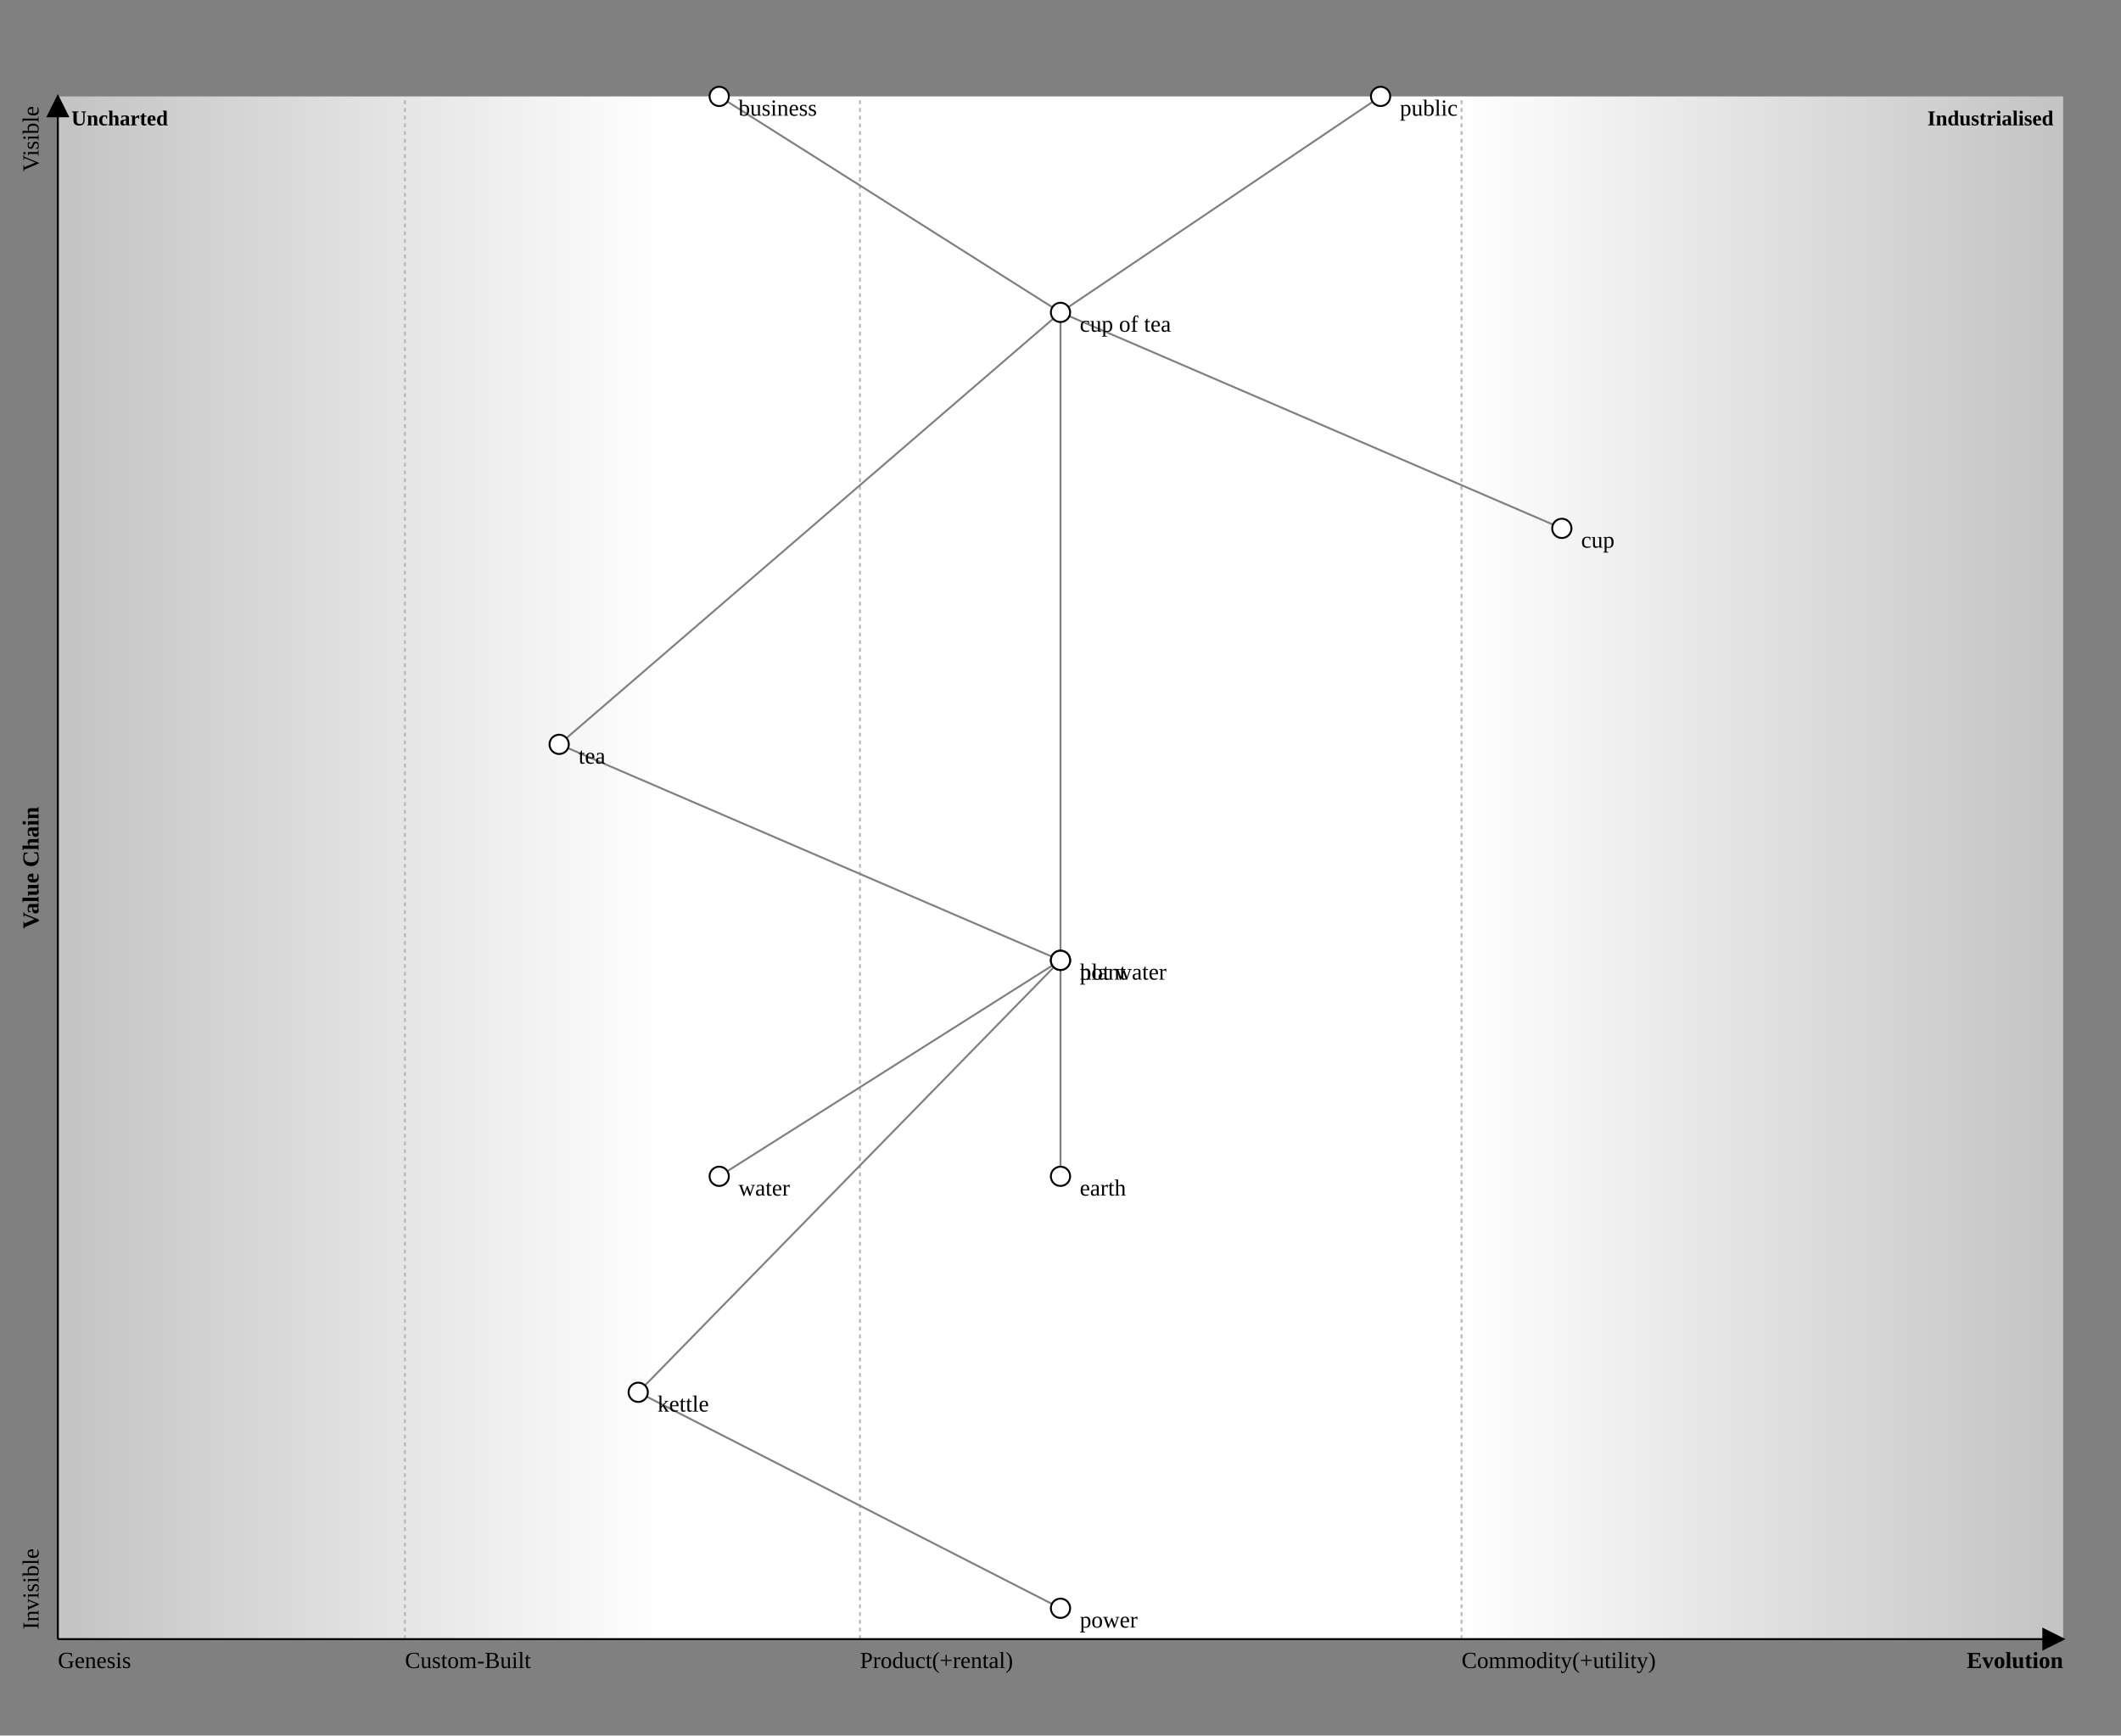
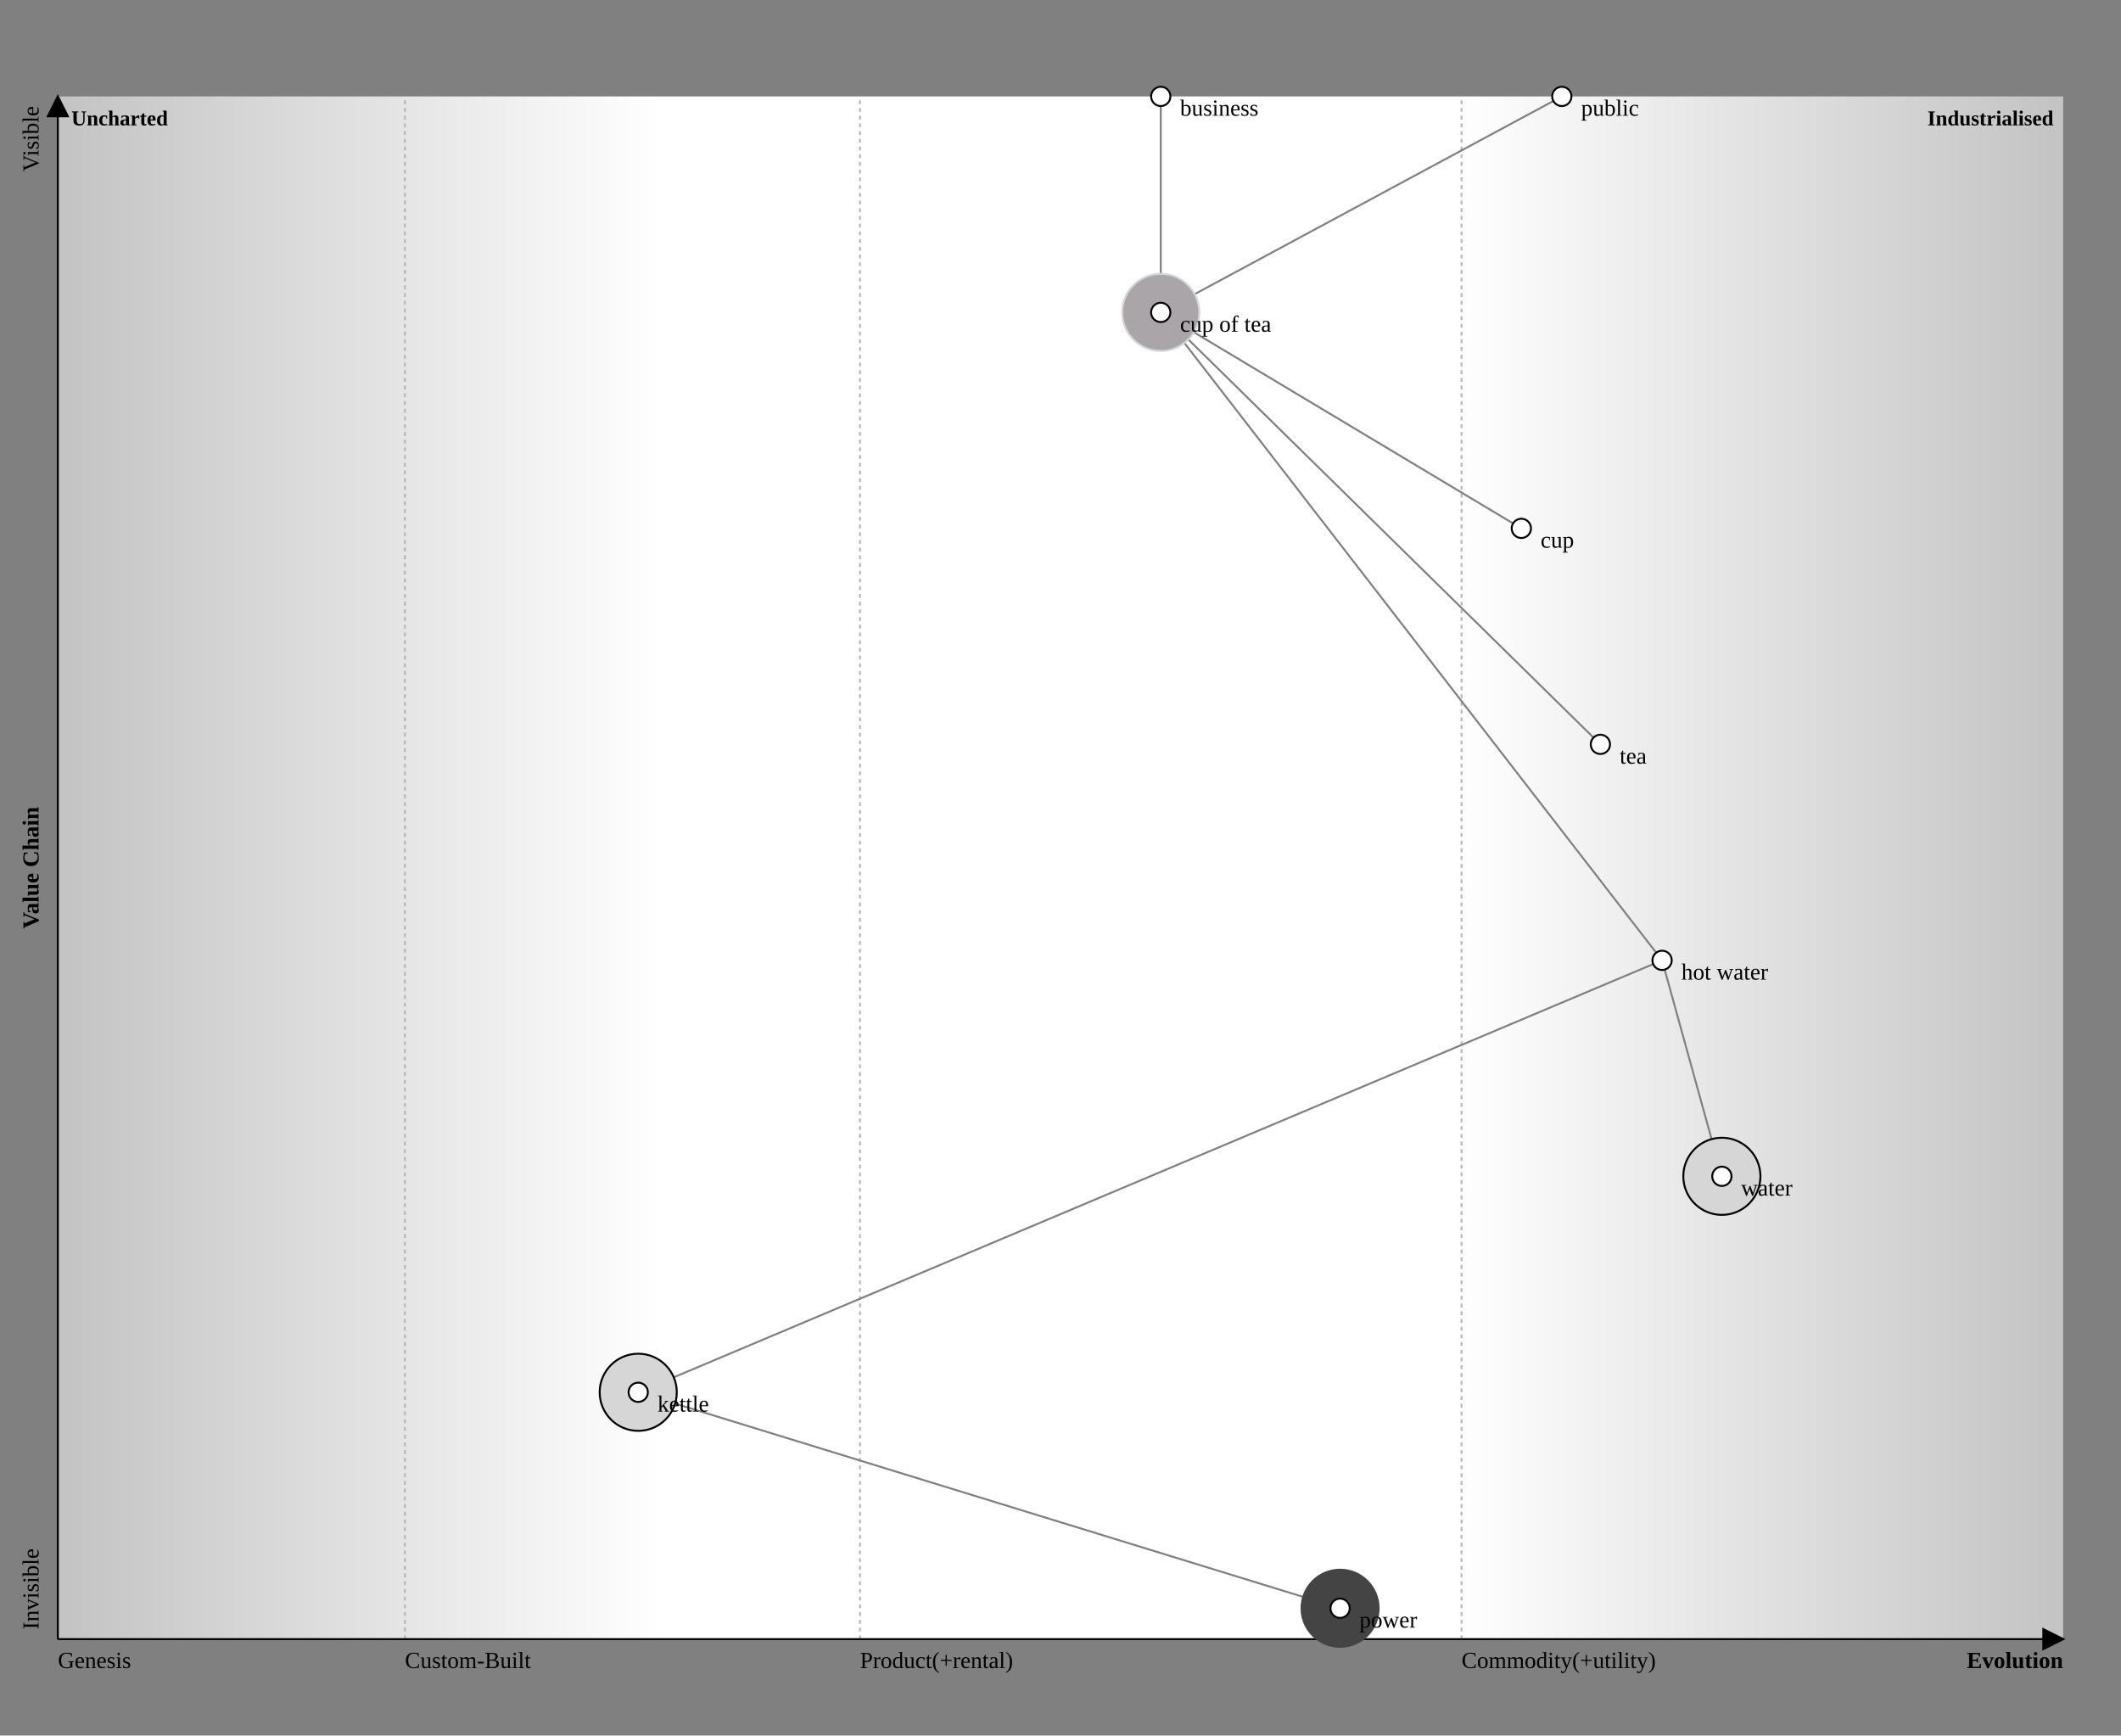
<svg xmlns="http://www.w3.org/2000/svg" width="100%" height="100%" viewBox="0 0 1100 900" preserveAspectRatio="xMidYMid meet">
  <style>
.evolutionEdge {
	stroke-dasharray: 7;
	stroke-dashoffset: 7;
	animation: dash 3s linear forwards infinite;
}

@keyframes dash {
	from {
		stroke-dashoffset: 100;
	}
	to {
		stroke-dashoffset: 0;
	}
}</style>
  <rect x="0" y="0" width="1100" height="900" fill="rgb(128,128,128)" fill-opacity="1.0" />
  <defs>
    <linearGradient id="wardleyGradient" x1="0%" y1="0%" x2="100%" y2="0%">
      <stop offset="0%" stop-color="rgb(196,196,196)" />
      <stop offset="30%" stop-color="rgb(255,255,255)" />
      <stop offset="70%" stop-color="rgb(255,255,255)" />
      <stop offset="100%" stop-color="rgb(196,196,196)" />
    </linearGradient>
    <marker id="arrow" refX="15" refY="0" markerWidth="12" markerHeight="12" viewBox="0 -5 10 10">
      <path d="M0,-5L10,0L0,5" fill="rgb(255,0,0)" />
    </marker>
    <marker id="graphArrow" refX="9" refY="0" markerWidth="12" markerHeight="12" viewBox="0 -5 10 10">
      <path d="M0,-5L10,0L0,5" fill="rgb(0,0,0)" />
    </marker>
  </defs>
  <rect x="30" y="50" width="1040" height="800" style="fill:url(#wardleyGradient)" />
  <g transform=" translate(30,850) rotate(270)">
    <line x1="0" y1="0" x2="800" y2="0" stroke-width="1" marker-end="url(#graphArrow)" stroke="rgb(0,0,0)" stroke-opacity="1.0" />
    <line x1="0" y1="180" x2="800" y2="180" stroke-width="1" stroke-dasharray="2 2" stroke="rgb(184,184,184)" stroke-opacity="1.0" />
    <line x1="0" y1="416" x2="800" y2="416" stroke-width="1" stroke-dasharray="2 2" stroke="rgb(184,184,184)" stroke-opacity="1.0" />
    <line x1="0" y1="728" x2="800" y2="728" stroke-width="1" stroke-dasharray="2 2" stroke="rgb(184,184,184)" stroke-opacity="1.0" />
    <text x="5" y="-10" text-anchor="start">Invisible</text>
    <text x="795" y="-10" text-anchor="end">Visible</text>
    <text x="400" y="-10" font-weight="bold" text-anchor="middle">Value Chain</text>
  </g>
  <line x1="30" y1="850" x2="1070" y2="850" marker-end="url(#graphArrow)" stroke="rgb(0,0,0)" stroke-opacity="1.0" />
  <text x="37" y="65" font-weight="bold" font-size="11px" text-anchor="start">Uncharted</text>
  <text x="1065" y="65" font-weight="bold" font-size="11px" text-anchor="end">Industrialised</text>
  <text x="30" y="865">Genesis</text>
  <text x="210" y="865">Custom-Built</text>
  <text x="446" y="865">Product
(+rental)</text>
  <text x="758" y="865">Commodity
(+utility)</text>
  <text x="1070" y="865" font-weight="bold" text-anchor="end">Evolution</text>
  <text x="550" y="20" text-anchor="middle" />
  <g id="layer_0">
+     <g id="edge_7_8">
+       <line x1="331" y1="722" x2="695" y2="834" stroke-width="1" stroke="rgb(128,128,128)" stroke-opacity="1.0" />
+     </g>
    <g id="edge_0_1">
-       <line x1="373" y1="50" x2="550" y2="162" stroke-width="1" stroke="rgb(128,128,128)" stroke-opacity="1.0" />
+       <line x1="602" y1="50" x2="602" y2="162" stroke-width="1" stroke="rgb(128,128,128)" stroke-opacity="1.0" />
+     </g>
+     <g id="edge_2_1">
+       <line x1="810" y1="50" x2="602" y2="162" stroke-width="1" stroke="rgb(128,128,128)" stroke-opacity="1.0" />
+     </g>
+     <g id="edge_5_6">
+       <line x1="862" y1="498" x2="893" y2="610" stroke-width="1" stroke="rgb(128,128,128)" stroke-opacity="1.0" />
+     </g>
+     <g id="edge_5_7">
+       <line x1="862" y1="498" x2="331" y2="722" stroke-width="1" stroke="rgb(128,128,128)" stroke-opacity="1.0" />
    </g>
    <g id="edge_1_4">
-       <line x1="550" y1="162" x2="290" y2="386" stroke-width="1" stroke="rgb(128,128,128)" stroke-opacity="1.0" />
+       <line x1="602" y1="162" x2="830" y2="386" stroke-width="1" stroke="rgb(128,128,128)" stroke-opacity="1.0" />
    </g>
-     <g id="edge_1_7">
-       <line x1="550" y1="162" x2="550" y2="498" stroke-width="1" stroke="rgb(128,128,128)" stroke-opacity="1.0" />
+     <g id="edge_1_5">
+       <line x1="602" y1="162" x2="862" y2="498" stroke-width="1" stroke="rgb(128,128,128)" stroke-opacity="1.0" />
    </g>
    <g id="edge_1_3">
-       <line x1="550" y1="162" x2="810" y2="274" stroke-width="1" stroke="rgb(128,128,128)" stroke-opacity="1.0" />
-     </g>
-     <g id="edge_7_9">
-       <line x1="550" y1="498" x2="331" y2="722" stroke-width="1" stroke="rgb(128,128,128)" stroke-opacity="1.0" />
-     </g>
-     <g id="edge_7_8">
-       <line x1="550" y1="498" x2="373" y2="610" stroke-width="1" stroke="rgb(128,128,128)" stroke-opacity="1.0" />
-     </g>
-     <g id="edge_2_1">
-       <line x1="716" y1="50" x2="550" y2="162" stroke-width="1" stroke="rgb(128,128,128)" stroke-opacity="1.0" />
-     </g>
-     <g id="edge_4_5">
-       <line x1="290" y1="386" x2="550" y2="498" stroke-width="1" stroke="rgb(128,128,128)" stroke-opacity="1.0" />
-     </g>
-     <g id="edge_5_6">
-       <line x1="550" y1="498" x2="550" y2="610" stroke-width="1" stroke="rgb(128,128,128)" stroke-opacity="1.0" />
-     </g>
-     <g id="edge_9_10">
-       <line x1="331" y1="722" x2="550" y2="834" stroke-width="1" stroke="rgb(128,128,128)" stroke-opacity="1.0" />
+       <line x1="602" y1="162" x2="789" y2="274" stroke-width="1" stroke="rgb(128,128,128)" stroke-opacity="1.0" />
    </g>
  </g>
  <g id="layer_10">
-     <g id="element_9">
-       <g transform=" translate(331,722)">
-         <circle cx="0" cy="0" r="5" fill="rgb(255,255,255)" fill-opacity="1.0" stroke="rgb(0,0,0)" stroke-opacity="1.0" stroke-width="1" />
-         <text x="10" y="10" fill="rgb(0,0,0)" fill-opacity="1.0">kettle</text>
-       </g>
-     </g>
-     <g id="element_10">
-       <g transform=" translate(550,834)">
+     <g id="element_8">
+       <g transform=" translate(695,834)">
+         <circle cx="0" cy="0" r="20" fill="rgb(68,68,68)" fill-opacity="1.0" stroke="rgb(68,68,68)" stroke-opacity="1.0" stroke-width="1" />
        <circle cx="0" cy="0" r="5" fill="rgb(255,255,255)" fill-opacity="1.0" stroke="rgb(0,0,0)" stroke-opacity="1.0" stroke-width="1" />
        <text x="10" y="10" fill="rgb(0,0,0)" fill-opacity="1.0">power</text>
      </g>
    </g>
-     <g id="element_6">
-       <g transform=" translate(550,610)">
+     <g id="element_1">
+       <g transform=" translate(602,162)">
+         <circle cx="0" cy="0" r="20" fill="rgb(170,165,169)" fill-opacity="1.0" stroke="rgb(214,214,214)" stroke-opacity="1.0" stroke-width="1" />
        <circle cx="0" cy="0" r="5" fill="rgb(255,255,255)" fill-opacity="1.0" stroke="rgb(0,0,0)" stroke-opacity="1.0" stroke-width="1" />
-         <text x="10" y="10" fill="rgb(0,0,0)" fill-opacity="1.0">earth</text>
-       </g>
-     </g>
-     <g id="element_2">
-       <g transform=" translate(716,50)">
-         <circle cx="0" cy="0" r="5" fill="rgb(255,255,255)" fill-opacity="1.0" stroke="rgb(0,0,0)" stroke-opacity="1.0" stroke-width="1" />
-         <text x="10" y="10" fill="rgb(0,0,0)" fill-opacity="1.0">public</text>
+         <text x="10" y="10" fill="rgb(0,0,0)" fill-opacity="1.0">cup of tea</text>
      </g>
    </g>
    <g id="element_3">
-       <g transform=" translate(810,274)">
+       <g transform=" translate(789,274)">
        <circle cx="0" cy="0" r="5" fill="rgb(255,255,255)" fill-opacity="1.0" stroke="rgb(0,0,0)" stroke-opacity="1.0" stroke-width="1" />
        <text x="10" y="10" fill="rgb(0,0,0)" fill-opacity="1.0">cup</text>
      </g>
    </g>
    <g id="element_4">
-       <g transform=" translate(290,386)">
+       <g transform=" translate(830,386)">
        <circle cx="0" cy="0" r="5" fill="rgb(255,255,255)" fill-opacity="1.0" stroke="rgb(0,0,0)" stroke-opacity="1.0" stroke-width="1" />
        <text x="10" y="10" fill="rgb(0,0,0)" fill-opacity="1.0">tea</text>
      </g>
    </g>
-     <g id="element_5">
-       <g transform=" translate(550,498)">
+     <g id="element_7">
+       <g transform=" translate(331,722)">
+         <circle cx="0" cy="0" r="20" fill="rgb(214,214,214)" fill-opacity="1.0" stroke="rgb(0,0,0)" stroke-opacity="1.0" stroke-width="1" />
        <circle cx="0" cy="0" r="5" fill="rgb(255,255,255)" fill-opacity="1.0" stroke="rgb(0,0,0)" stroke-opacity="1.0" stroke-width="1" />
-         <text x="10" y="10" fill="rgb(0,0,0)" fill-opacity="1.0">plant</text>
+         <text x="10" y="10" fill="rgb(0,0,0)" fill-opacity="1.0">kettle</text>
      </g>
    </g>
-     <g id="element_8">
-       <g transform=" translate(373,610)">
+     <g id="element_0">
+       <g transform=" translate(602,50)">
+         <circle cx="0" cy="0" r="5" fill="rgb(255,255,255)" fill-opacity="1.0" stroke="rgb(0,0,0)" stroke-opacity="1.0" stroke-width="1" />
+         <text x="10" y="10" fill="rgb(0,0,0)" fill-opacity="1.0">business</text>
+       </g>
+     </g>
+     <g id="element_2">
+       <g transform=" translate(810,50)">
+         <circle cx="0" cy="0" r="5" fill="rgb(255,255,255)" fill-opacity="1.0" stroke="rgb(0,0,0)" stroke-opacity="1.0" stroke-width="1" />
+         <text x="10" y="10" fill="rgb(0,0,0)" fill-opacity="1.0">public</text>
+       </g>
+     </g>
+     <g id="element_5">
+       <g transform=" translate(862,498)">
+         <circle cx="0" cy="0" r="5" fill="rgb(255,255,255)" fill-opacity="1.0" stroke="rgb(0,0,0)" stroke-opacity="1.0" stroke-width="1" />
+         <text x="10" y="10" fill="rgb(0,0,0)" fill-opacity="1.0">hot water</text>
+       </g>
+     </g>
+     <g id="element_6">
+       <g transform=" translate(893,610)">
+         <circle cx="0" cy="0" r="20" fill="rgb(214,214,214)" fill-opacity="1.0" stroke="rgb(0,0,0)" stroke-opacity="1.0" stroke-width="1" />
        <circle cx="0" cy="0" r="5" fill="rgb(255,255,255)" fill-opacity="1.0" stroke="rgb(0,0,0)" stroke-opacity="1.0" stroke-width="1" />
        <text x="10" y="10" fill="rgb(0,0,0)" fill-opacity="1.0">water</text>
      </g>
    </g>
-     <g id="element_0">
-       <g transform=" translate(373,50)">
-         <circle cx="0" cy="0" r="5" fill="rgb(255,255,255)" fill-opacity="1.0" stroke="rgb(0,0,0)" stroke-opacity="1.0" stroke-width="1" />
-         <text x="10" y="10" fill="rgb(0,0,0)" fill-opacity="1.0">business</text>
-       </g>
-     </g>
-     <g id="element_1">
-       <g transform=" translate(550,162)">
-         <circle cx="0" cy="0" r="5" fill="rgb(255,255,255)" fill-opacity="1.0" stroke="rgb(0,0,0)" stroke-opacity="1.0" stroke-width="1" />
-         <text x="10" y="10" fill="rgb(0,0,0)" fill-opacity="1.0">cup of tea</text>
-       </g>
-     </g>
-     <g id="element_7">
-       <g transform=" translate(550,498)">
-         <circle cx="0" cy="0" r="5" fill="rgb(255,255,255)" fill-opacity="1.0" stroke="rgb(0,0,0)" stroke-opacity="1.0" stroke-width="1" />
-         <text x="10" y="10" fill="rgb(0,0,0)" fill-opacity="1.0">hot water</text>
-       </g>
-     </g>
  </g>
</svg>
